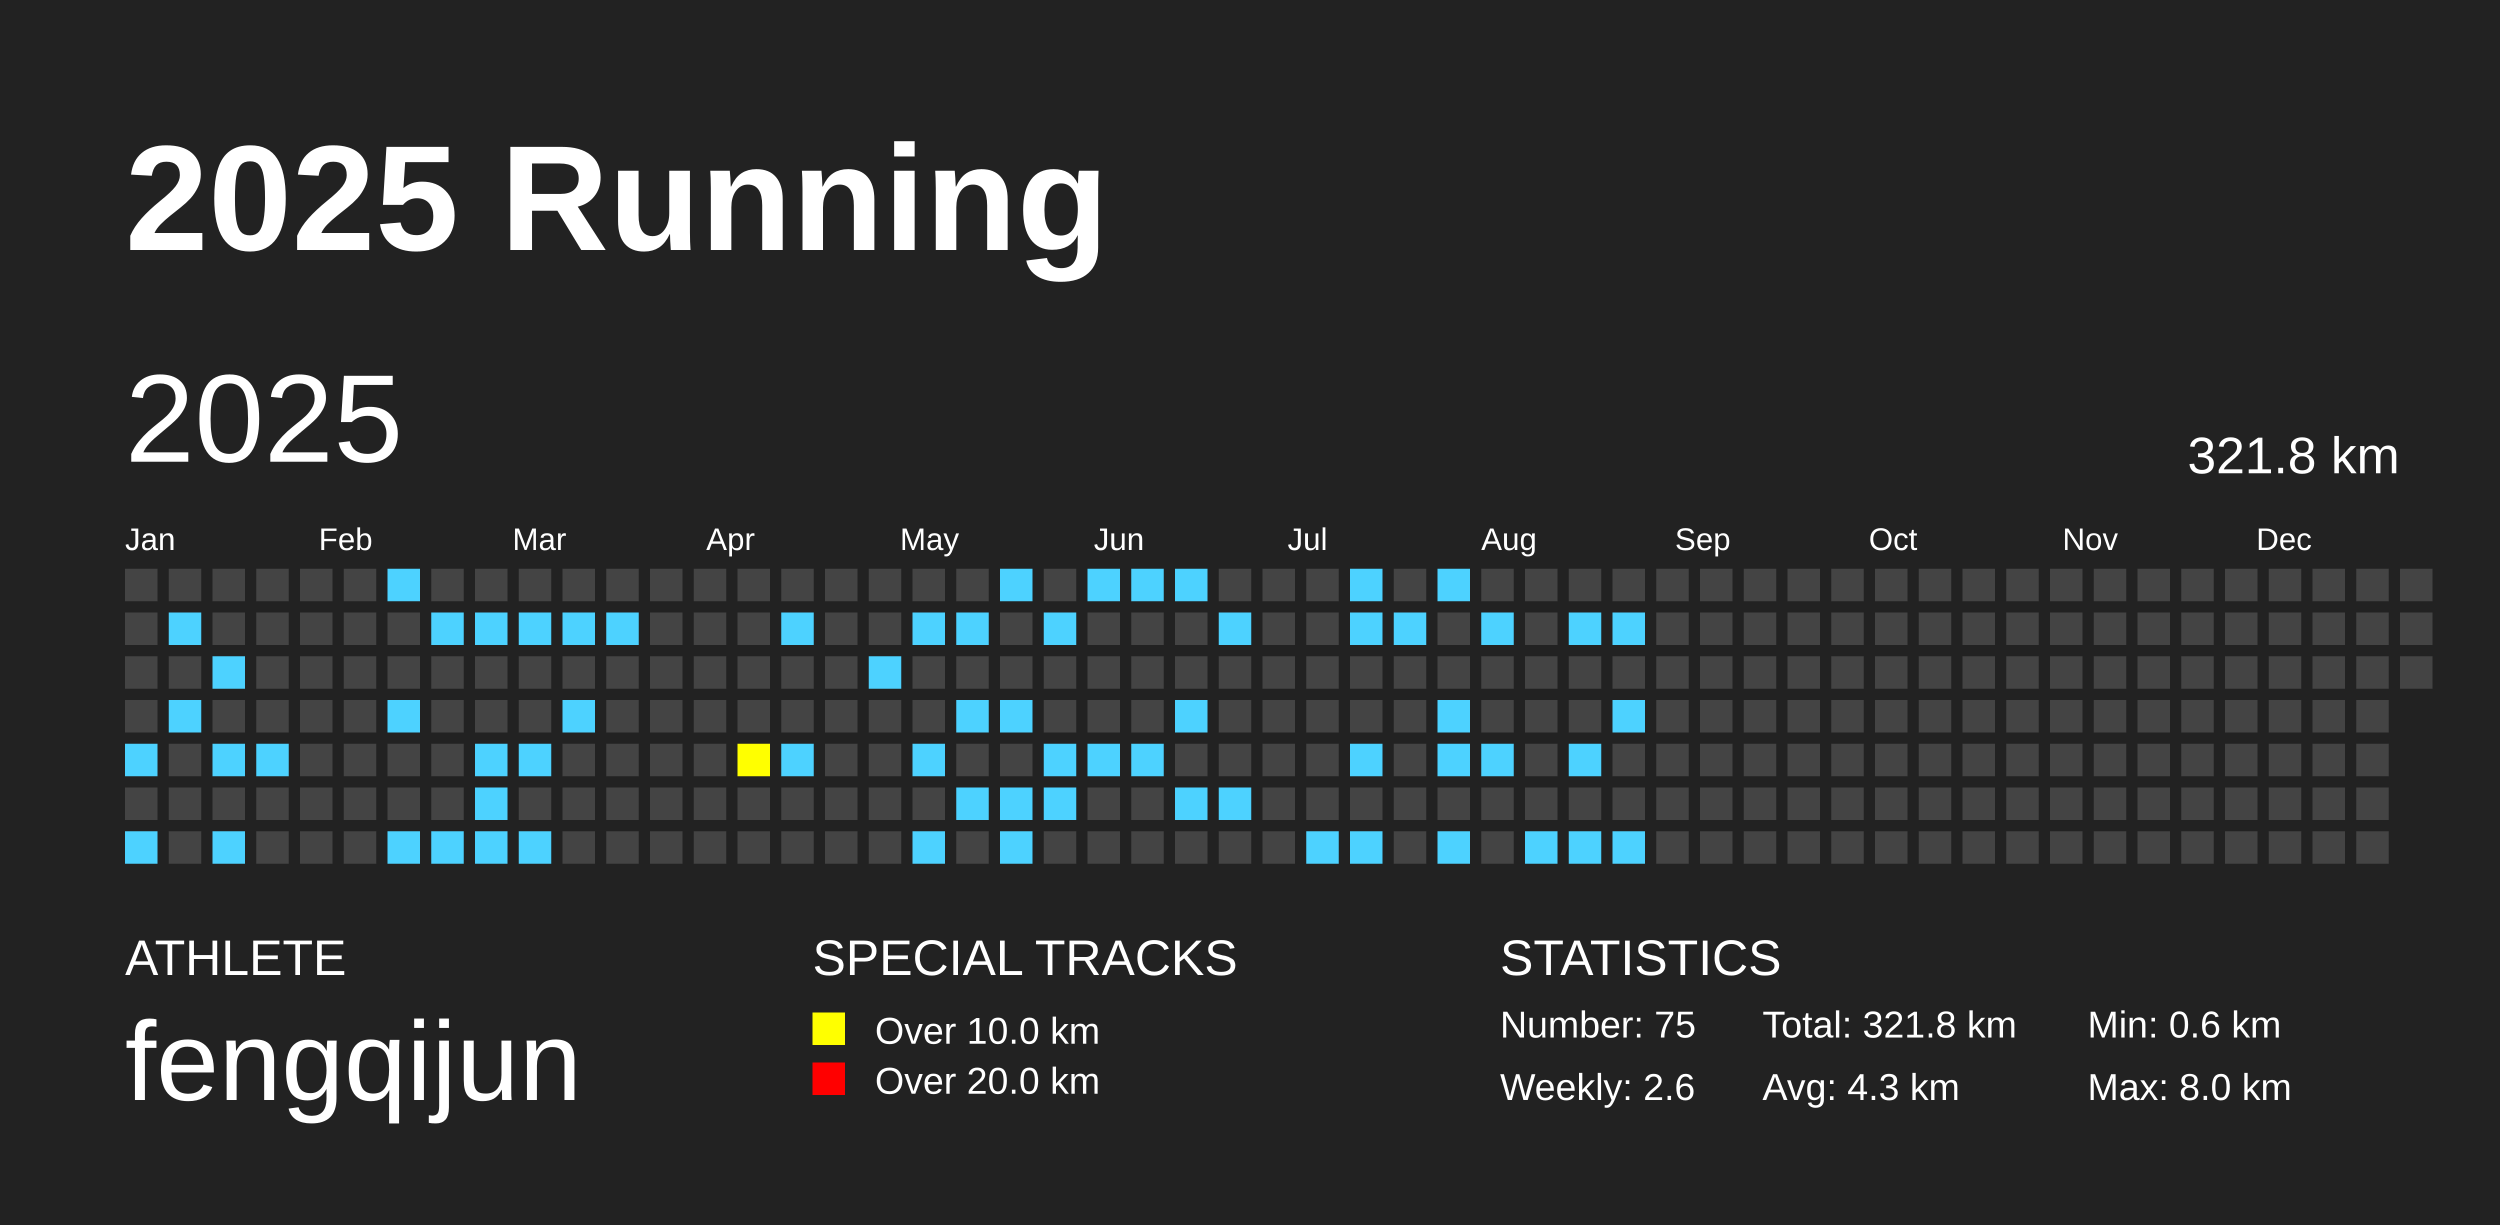
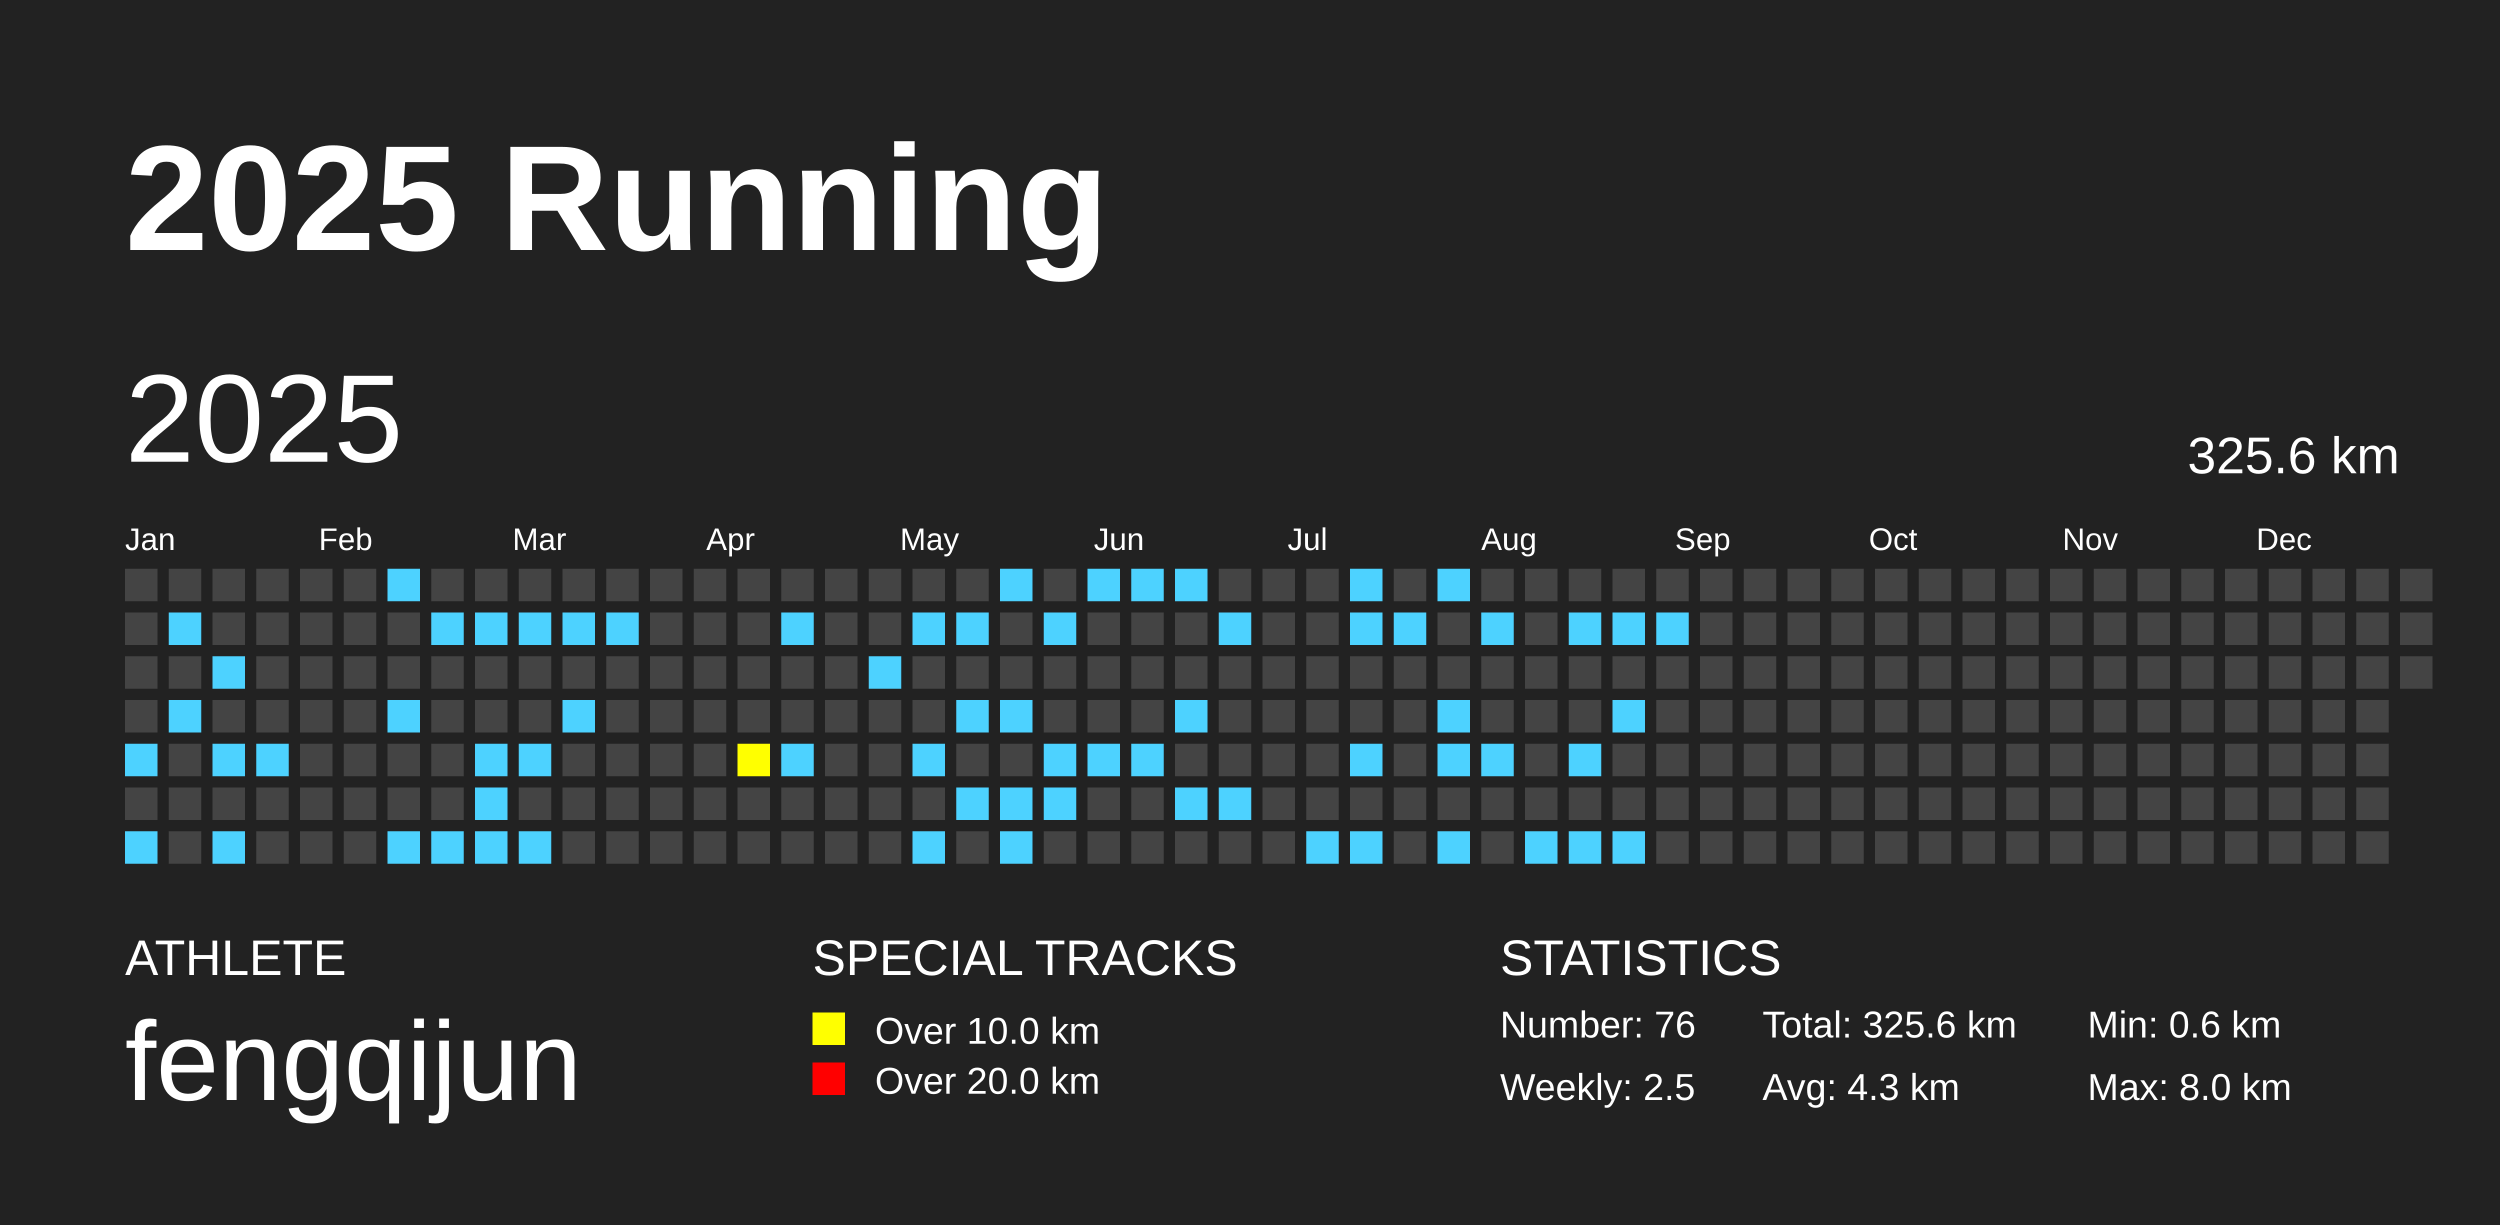
<svg xmlns="http://www.w3.org/2000/svg" baseProfile="full" height="98mm" version="1.1" viewBox="0,0,200,98" width="200mm">
  <defs />
  <rect fill="#222222" height="98" width="200" x="0" y="0" />
  <text fill="#FFFFFF" style="font-size:12px; font-family:Arial; font-weight:bold;" x="10" y="20">2025 Running</text>
  <text fill="#FFFFFF" style="font-size:4px; font-family:Arial" x="10" y="78">ATHLETE</text>
  <text fill="#FFFFFF" style="font-size:9px; font-family:Arial" x="10" y="88">fengqijun</text>
  <text fill="#FFFFFF" style="font-size:4px; font-family:Arial" x="65" y="78">SPECIAL TRACKS</text>
  <rect fill="yellow" height="2.6" width="2.6" x="65" y="81" />
  <text fill="#FFFFFF" style="font-size:3px; font-family:Arial" x="70" y="83.5">Over 10.0 km</text>
  <rect fill="red" height="2.6" width="2.6" x="65" y="85" />
  <text fill="#FFFFFF" style="font-size:3px; font-family:Arial" x="70" y="87.5">Over 20.0 km</text>
  <text fill="#FFFFFF" style="font-size:4px; font-family:Arial" x="120" y="78">STATISTICS</text>
-   <text fill="#FFFFFF" style="font-size:3px; font-family:Arial" x="120" y="83">Number: 75</text>
-   <text fill="#FFFFFF" style="font-size:3px; font-family:Arial" x="120" y="88">Weekly: 2.6</text>
-   <text fill="#FFFFFF" style="font-size:3px; font-family:Arial" x="141" y="83">Total: 321.8 km</text>
+   <text fill="#FFFFFF" style="font-size:3px; font-family:Arial" x="120" y="83">Number: 76</text>
+   <text fill="#FFFFFF" style="font-size:3px; font-family:Arial" x="120" y="88">Weekly: 2.5</text>
+   <text fill="#FFFFFF" style="font-size:3px; font-family:Arial" x="141" y="83">Total: 325.6 km</text>
  <text fill="#FFFFFF" style="font-size:3px; font-family:Arial" x="141" y="88">Avg: 4.3 km</text>
  <text fill="#FFFFFF" style="font-size:3px; font-family:Arial" x="167" y="83">Min: 0.6 km</text>
  <text fill="#FFFFFF" style="font-size:3px; font-family:Arial" x="167" y="88">Max: 8.0 km</text>
  <text dominant-baseline="hanging" fill="#FFFFFF" style="font-size:10.0px; font-family:Arial;" x="10" y="30">2025</text>
-   <text dominant-baseline="hanging" fill="#FFFFFF" style="font-size:4.125px; font-family:Arial;" x="175" y="35">321.8 km</text>
+   <text dominant-baseline="hanging" fill="#FFFFFF" style="font-size:4.125px; font-family:Arial;" x="175" y="35">325.6 km</text>
  <text fill="#FFFFFF" style="font-size:2.5px; font-family:Arial" x="10.0" y="44">Jan</text>
  <text fill="#FFFFFF" style="font-size:2.5px; font-family:Arial" x="25.5" y="44">Feb</text>
  <text fill="#FFFFFF" style="font-size:2.5px; font-family:Arial" x="41.0" y="44">Mar</text>
  <text fill="#FFFFFF" style="font-size:2.5px; font-family:Arial" x="56.5" y="44">Apr</text>
  <text fill="#FFFFFF" style="font-size:2.5px; font-family:Arial" x="72.0" y="44">May</text>
  <text fill="#FFFFFF" style="font-size:2.5px; font-family:Arial" x="87.5" y="44">Jun</text>
  <text fill="#FFFFFF" style="font-size:2.5px; font-family:Arial" x="103.0" y="44">Jul</text>
  <text fill="#FFFFFF" style="font-size:2.5px; font-family:Arial" x="118.5" y="44">Aug</text>
  <text fill="#FFFFFF" style="font-size:2.5px; font-family:Arial" x="134.0" y="44">Sep</text>
  <text fill="#FFFFFF" style="font-size:2.5px; font-family:Arial" x="149.5" y="44">Oct</text>
  <text fill="#FFFFFF" style="font-size:2.5px; font-family:Arial" x="165.0" y="44">Nov</text>
  <text fill="#FFFFFF" style="font-size:2.5px; font-family:Arial" x="180.5" y="44">Dec</text>
  <rect fill="#444444" height="2.6" width="2.6" x="10.0" y="45.5" />
  <rect fill="#444444" height="2.6" width="2.6" x="10.0" y="49.0" />
  <rect fill="#444444" height="2.6" width="2.6" x="10.0" y="52.5" />
  <rect fill="#444444" height="2.6" width="2.6" x="10.0" y="56.0" />
  <rect fill="#4DD2FF" height="2.6" width="2.6" x="10.0" y="59.5" />
  <rect fill="#444444" height="2.6" width="2.6" x="10.0" y="63.0" />
  <rect fill="#4DD2FF" height="2.6" width="2.6" x="10.0" y="66.5" />
  <rect fill="#444444" height="2.6" width="2.6" x="13.5" y="45.5" />
  <rect fill="#4DD2FF" height="2.6" width="2.6" x="13.5" y="49.0" />
  <rect fill="#444444" height="2.6" width="2.6" x="13.5" y="52.5" />
  <rect fill="#4DD2FF" height="2.6" width="2.6" x="13.5" y="56.0" />
  <rect fill="#444444" height="2.6" width="2.6" x="13.5" y="59.5" />
  <rect fill="#444444" height="2.6" width="2.6" x="13.5" y="63.0" />
  <rect fill="#444444" height="2.6" width="2.6" x="13.5" y="66.5" />
  <rect fill="#444444" height="2.6" width="2.6" x="17.0" y="45.5" />
  <rect fill="#444444" height="2.6" width="2.6" x="17.0" y="49.0" />
  <rect fill="#4DD2FF" height="2.6" width="2.6" x="17.0" y="52.5" />
  <rect fill="#444444" height="2.6" width="2.6" x="17.0" y="56.0" />
  <rect fill="#4DD2FF" height="2.6" width="2.6" x="17.0" y="59.5" />
  <rect fill="#444444" height="2.6" width="2.6" x="17.0" y="63.0" />
  <rect fill="#4DD2FF" height="2.6" width="2.6" x="17.0" y="66.5" />
  <rect fill="#444444" height="2.6" width="2.6" x="20.5" y="45.5" />
  <rect fill="#444444" height="2.6" width="2.6" x="20.5" y="49.0" />
  <rect fill="#444444" height="2.6" width="2.6" x="20.5" y="52.5" />
  <rect fill="#444444" height="2.6" width="2.6" x="20.5" y="56.0" />
  <rect fill="#4DD2FF" height="2.6" width="2.6" x="20.5" y="59.5" />
  <rect fill="#444444" height="2.6" width="2.6" x="20.5" y="63.0" />
  <rect fill="#444444" height="2.6" width="2.6" x="20.5" y="66.5" />
  <rect fill="#444444" height="2.6" width="2.6" x="24.0" y="45.5" />
  <rect fill="#444444" height="2.6" width="2.6" x="24.0" y="49.0" />
  <rect fill="#444444" height="2.6" width="2.6" x="24.0" y="52.5" />
  <rect fill="#444444" height="2.6" width="2.6" x="24.0" y="56.0" />
  <rect fill="#444444" height="2.6" width="2.6" x="24.0" y="59.5" />
  <rect fill="#444444" height="2.6" width="2.6" x="24.0" y="63.0" />
  <rect fill="#444444" height="2.6" width="2.6" x="24.0" y="66.5" />
  <rect fill="#444444" height="2.6" width="2.6" x="27.5" y="45.5" />
  <rect fill="#444444" height="2.6" width="2.6" x="27.5" y="49.0" />
  <rect fill="#444444" height="2.6" width="2.6" x="27.5" y="52.5" />
  <rect fill="#444444" height="2.6" width="2.6" x="27.5" y="56.0" />
  <rect fill="#444444" height="2.6" width="2.6" x="27.5" y="59.5" />
  <rect fill="#444444" height="2.6" width="2.6" x="27.5" y="63.0" />
  <rect fill="#444444" height="2.6" width="2.6" x="27.5" y="66.5" />
  <rect fill="#4DD2FF" height="2.6" width="2.6" x="31.0" y="45.5" />
  <rect fill="#444444" height="2.6" width="2.6" x="31.0" y="49.0" />
  <rect fill="#444444" height="2.6" width="2.6" x="31.0" y="52.5" />
  <rect fill="#4DD2FF" height="2.6" width="2.6" x="31.0" y="56.0" />
  <rect fill="#444444" height="2.6" width="2.6" x="31.0" y="59.5" />
  <rect fill="#444444" height="2.6" width="2.6" x="31.0" y="63.0" />
  <rect fill="#4DD2FF" height="2.6" width="2.6" x="31.0" y="66.5" />
  <rect fill="#444444" height="2.6" width="2.6" x="34.5" y="45.5" />
  <rect fill="#4DD2FF" height="2.6" width="2.6" x="34.5" y="49.0" />
  <rect fill="#444444" height="2.6" width="2.6" x="34.5" y="52.5" />
  <rect fill="#444444" height="2.6" width="2.6" x="34.5" y="56.0" />
  <rect fill="#444444" height="2.6" width="2.6" x="34.5" y="59.5" />
  <rect fill="#444444" height="2.6" width="2.6" x="34.5" y="63.0" />
  <rect fill="#4DD2FF" height="2.6" width="2.6" x="34.5" y="66.5" />
  <rect fill="#444444" height="2.6" width="2.6" x="38.0" y="45.5" />
  <rect fill="#4DD2FF" height="2.6" width="2.6" x="38.0" y="49.0" />
  <rect fill="#444444" height="2.6" width="2.6" x="38.0" y="52.5" />
  <rect fill="#444444" height="2.6" width="2.6" x="38.0" y="56.0" />
  <rect fill="#4DD2FF" height="2.6" width="2.6" x="38.0" y="59.5" />
  <rect fill="#4DD2FF" height="2.6" width="2.6" x="38.0" y="63.0" />
  <rect fill="#4DD2FF" height="2.6" width="2.6" x="38.0" y="66.5" />
  <rect fill="#444444" height="2.6" width="2.6" x="41.5" y="45.5" />
  <rect fill="#4DD2FF" height="2.6" width="2.6" x="41.5" y="49.0" />
  <rect fill="#444444" height="2.6" width="2.6" x="41.5" y="52.5" />
  <rect fill="#444444" height="2.6" width="2.6" x="41.5" y="56.0" />
  <rect fill="#4DD2FF" height="2.6" width="2.6" x="41.5" y="59.5" />
  <rect fill="#444444" height="2.6" width="2.6" x="41.5" y="63.0" />
  <rect fill="#4DD2FF" height="2.6" width="2.6" x="41.5" y="66.5" />
  <rect fill="#444444" height="2.6" width="2.6" x="45.0" y="45.5" />
  <rect fill="#4DD2FF" height="2.6" width="2.6" x="45.0" y="49.0" />
  <rect fill="#444444" height="2.6" width="2.6" x="45.0" y="52.5" />
  <rect fill="#4DD2FF" height="2.6" width="2.6" x="45.0" y="56.0" />
  <rect fill="#444444" height="2.6" width="2.6" x="45.0" y="59.5" />
  <rect fill="#444444" height="2.6" width="2.6" x="45.0" y="63.0" />
  <rect fill="#444444" height="2.6" width="2.6" x="45.0" y="66.5" />
  <rect fill="#444444" height="2.6" width="2.6" x="48.5" y="45.5" />
  <rect fill="#4DD2FF" height="2.6" width="2.6" x="48.5" y="49.0" />
  <rect fill="#444444" height="2.6" width="2.6" x="48.5" y="52.5" />
  <rect fill="#444444" height="2.6" width="2.6" x="48.5" y="56.0" />
  <rect fill="#444444" height="2.6" width="2.6" x="48.5" y="59.5" />
  <rect fill="#444444" height="2.6" width="2.6" x="48.5" y="63.0" />
  <rect fill="#444444" height="2.6" width="2.6" x="48.5" y="66.5" />
  <rect fill="#444444" height="2.6" width="2.6" x="52.0" y="45.5" />
  <rect fill="#444444" height="2.6" width="2.6" x="52.0" y="49.0" />
  <rect fill="#444444" height="2.6" width="2.6" x="52.0" y="52.5" />
  <rect fill="#444444" height="2.6" width="2.6" x="52.0" y="56.0" />
  <rect fill="#444444" height="2.6" width="2.6" x="52.0" y="59.5" />
  <rect fill="#444444" height="2.6" width="2.6" x="52.0" y="63.0" />
  <rect fill="#444444" height="2.6" width="2.6" x="52.0" y="66.5" />
  <rect fill="#444444" height="2.6" width="2.6" x="55.5" y="45.5" />
  <rect fill="#444444" height="2.6" width="2.6" x="55.5" y="49.0" />
  <rect fill="#444444" height="2.6" width="2.6" x="55.5" y="52.5" />
  <rect fill="#444444" height="2.6" width="2.6" x="55.5" y="56.0" />
  <rect fill="#444444" height="2.6" width="2.6" x="55.5" y="59.5" />
  <rect fill="#444444" height="2.6" width="2.6" x="55.5" y="63.0" />
  <rect fill="#444444" height="2.6" width="2.6" x="55.5" y="66.5" />
  <rect fill="#444444" height="2.6" width="2.6" x="59.0" y="45.5" />
  <rect fill="#444444" height="2.6" width="2.6" x="59.0" y="49.0" />
  <rect fill="#444444" height="2.6" width="2.6" x="59.0" y="52.5" />
  <rect fill="#444444" height="2.6" width="2.6" x="59.0" y="56.0" />
  <rect fill="yellow" height="2.6" width="2.6" x="59.0" y="59.5" />
  <rect fill="#444444" height="2.6" width="2.6" x="59.0" y="63.0" />
  <rect fill="#444444" height="2.6" width="2.6" x="59.0" y="66.5" />
  <rect fill="#444444" height="2.6" width="2.6" x="62.5" y="45.5" />
  <rect fill="#4DD2FF" height="2.6" width="2.6" x="62.5" y="49.0" />
  <rect fill="#444444" height="2.6" width="2.6" x="62.5" y="52.5" />
  <rect fill="#444444" height="2.6" width="2.6" x="62.5" y="56.0" />
  <rect fill="#4DD2FF" height="2.6" width="2.6" x="62.5" y="59.5" />
  <rect fill="#444444" height="2.6" width="2.6" x="62.5" y="63.0" />
  <rect fill="#444444" height="2.6" width="2.6" x="62.5" y="66.5" />
  <rect fill="#444444" height="2.6" width="2.6" x="66.0" y="45.5" />
  <rect fill="#444444" height="2.6" width="2.6" x="66.0" y="49.0" />
  <rect fill="#444444" height="2.6" width="2.6" x="66.0" y="52.5" />
  <rect fill="#444444" height="2.6" width="2.6" x="66.0" y="56.0" />
  <rect fill="#444444" height="2.6" width="2.6" x="66.0" y="59.5" />
  <rect fill="#444444" height="2.6" width="2.6" x="66.0" y="63.0" />
  <rect fill="#444444" height="2.6" width="2.6" x="66.0" y="66.5" />
  <rect fill="#444444" height="2.6" width="2.6" x="69.5" y="45.5" />
  <rect fill="#444444" height="2.6" width="2.6" x="69.5" y="49.0" />
  <rect fill="#4DD2FF" height="2.6" width="2.6" x="69.5" y="52.5" />
  <rect fill="#444444" height="2.6" width="2.6" x="69.5" y="56.0" />
  <rect fill="#444444" height="2.6" width="2.6" x="69.5" y="59.5" />
  <rect fill="#444444" height="2.6" width="2.6" x="69.5" y="63.0" />
  <rect fill="#444444" height="2.6" width="2.6" x="69.5" y="66.5" />
  <rect fill="#444444" height="2.6" width="2.6" x="73.0" y="45.5" />
  <rect fill="#4DD2FF" height="2.6" width="2.6" x="73.0" y="49.0" />
  <rect fill="#444444" height="2.6" width="2.6" x="73.0" y="52.5" />
  <rect fill="#444444" height="2.6" width="2.6" x="73.0" y="56.0" />
  <rect fill="#4DD2FF" height="2.6" width="2.6" x="73.0" y="59.5" />
  <rect fill="#444444" height="2.6" width="2.6" x="73.0" y="63.0" />
  <rect fill="#4DD2FF" height="2.6" width="2.6" x="73.0" y="66.5" />
  <rect fill="#444444" height="2.6" width="2.6" x="76.5" y="45.5" />
  <rect fill="#4DD2FF" height="2.6" width="2.6" x="76.5" y="49.0" />
  <rect fill="#444444" height="2.6" width="2.6" x="76.5" y="52.5" />
  <rect fill="#4DD2FF" height="2.6" width="2.6" x="76.5" y="56.0" />
  <rect fill="#444444" height="2.6" width="2.6" x="76.5" y="59.5" />
  <rect fill="#4DD2FF" height="2.6" width="2.6" x="76.5" y="63.0" />
  <rect fill="#444444" height="2.6" width="2.6" x="76.5" y="66.5" />
  <rect fill="#4DD2FF" height="2.6" width="2.6" x="80.0" y="45.5" />
  <rect fill="#444444" height="2.6" width="2.6" x="80.0" y="49.0" />
  <rect fill="#444444" height="2.6" width="2.6" x="80.0" y="52.5" />
  <rect fill="#4DD2FF" height="2.6" width="2.6" x="80.0" y="56.0" />
  <rect fill="#444444" height="2.6" width="2.6" x="80.0" y="59.5" />
  <rect fill="#4DD2FF" height="2.6" width="2.6" x="80.0" y="63.0" />
  <rect fill="#4DD2FF" height="2.6" width="2.6" x="80.0" y="66.5" />
  <rect fill="#444444" height="2.6" width="2.6" x="83.5" y="45.5" />
  <rect fill="#4DD2FF" height="2.6" width="2.6" x="83.5" y="49.0" />
  <rect fill="#444444" height="2.6" width="2.6" x="83.5" y="52.5" />
  <rect fill="#444444" height="2.6" width="2.6" x="83.5" y="56.0" />
  <rect fill="#4DD2FF" height="2.6" width="2.6" x="83.5" y="59.5" />
  <rect fill="#4DD2FF" height="2.6" width="2.6" x="83.5" y="63.0" />
  <rect fill="#444444" height="2.6" width="2.6" x="83.5" y="66.5" />
  <rect fill="#4DD2FF" height="2.6" width="2.6" x="87.0" y="45.5" />
  <rect fill="#444444" height="2.6" width="2.6" x="87.0" y="49.0" />
  <rect fill="#444444" height="2.6" width="2.6" x="87.0" y="52.5" />
  <rect fill="#444444" height="2.6" width="2.6" x="87.0" y="56.0" />
  <rect fill="#4DD2FF" height="2.6" width="2.6" x="87.0" y="59.5" />
  <rect fill="#444444" height="2.6" width="2.6" x="87.0" y="63.0" />
  <rect fill="#444444" height="2.6" width="2.6" x="87.0" y="66.5" />
  <rect fill="#4DD2FF" height="2.6" width="2.6" x="90.5" y="45.5" />
  <rect fill="#444444" height="2.6" width="2.6" x="90.5" y="49.0" />
  <rect fill="#444444" height="2.6" width="2.6" x="90.5" y="52.5" />
  <rect fill="#444444" height="2.6" width="2.6" x="90.5" y="56.0" />
  <rect fill="#4DD2FF" height="2.6" width="2.6" x="90.5" y="59.5" />
  <rect fill="#444444" height="2.6" width="2.6" x="90.5" y="63.0" />
  <rect fill="#444444" height="2.6" width="2.6" x="90.5" y="66.5" />
  <rect fill="#4DD2FF" height="2.6" width="2.6" x="94.0" y="45.5" />
  <rect fill="#444444" height="2.6" width="2.6" x="94.0" y="49.0" />
  <rect fill="#444444" height="2.6" width="2.6" x="94.0" y="52.5" />
  <rect fill="#4DD2FF" height="2.6" width="2.6" x="94.0" y="56.0" />
  <rect fill="#444444" height="2.6" width="2.6" x="94.0" y="59.5" />
  <rect fill="#4DD2FF" height="2.6" width="2.6" x="94.0" y="63.0" />
  <rect fill="#444444" height="2.6" width="2.6" x="94.0" y="66.5" />
  <rect fill="#444444" height="2.6" width="2.6" x="97.5" y="45.5" />
  <rect fill="#4DD2FF" height="2.6" width="2.6" x="97.5" y="49.0" />
  <rect fill="#444444" height="2.6" width="2.6" x="97.5" y="52.5" />
  <rect fill="#444444" height="2.6" width="2.6" x="97.5" y="56.0" />
  <rect fill="#444444" height="2.6" width="2.6" x="97.5" y="59.5" />
  <rect fill="#4DD2FF" height="2.6" width="2.6" x="97.5" y="63.0" />
  <rect fill="#444444" height="2.6" width="2.6" x="97.5" y="66.5" />
  <rect fill="#444444" height="2.6" width="2.6" x="101.0" y="45.5" />
  <rect fill="#444444" height="2.6" width="2.6" x="101.0" y="49.0" />
  <rect fill="#444444" height="2.6" width="2.6" x="101.0" y="52.5" />
  <rect fill="#444444" height="2.6" width="2.6" x="101.0" y="56.0" />
  <rect fill="#444444" height="2.6" width="2.6" x="101.0" y="59.5" />
  <rect fill="#444444" height="2.6" width="2.6" x="101.0" y="63.0" />
  <rect fill="#444444" height="2.6" width="2.6" x="101.0" y="66.5" />
  <rect fill="#444444" height="2.6" width="2.6" x="104.5" y="45.5" />
  <rect fill="#444444" height="2.6" width="2.6" x="104.5" y="49.0" />
  <rect fill="#444444" height="2.6" width="2.6" x="104.5" y="52.5" />
  <rect fill="#444444" height="2.6" width="2.6" x="104.5" y="56.0" />
  <rect fill="#444444" height="2.6" width="2.6" x="104.5" y="59.5" />
  <rect fill="#444444" height="2.6" width="2.6" x="104.5" y="63.0" />
  <rect fill="#4DD2FF" height="2.6" width="2.6" x="104.5" y="66.5" />
  <rect fill="#4DD2FF" height="2.6" width="2.6" x="108.0" y="45.5" />
  <rect fill="#4DD2FF" height="2.6" width="2.6" x="108.0" y="49.0" />
  <rect fill="#444444" height="2.6" width="2.6" x="108.0" y="52.5" />
  <rect fill="#444444" height="2.6" width="2.6" x="108.0" y="56.0" />
  <rect fill="#4DD2FF" height="2.6" width="2.6" x="108.0" y="59.5" />
  <rect fill="#444444" height="2.6" width="2.6" x="108.0" y="63.0" />
  <rect fill="#4DD2FF" height="2.6" width="2.6" x="108.0" y="66.5" />
  <rect fill="#444444" height="2.6" width="2.6" x="111.5" y="45.5" />
  <rect fill="#4DD2FF" height="2.6" width="2.6" x="111.5" y="49.0" />
  <rect fill="#444444" height="2.6" width="2.6" x="111.5" y="52.5" />
  <rect fill="#444444" height="2.6" width="2.6" x="111.5" y="56.0" />
  <rect fill="#444444" height="2.6" width="2.6" x="111.5" y="59.5" />
  <rect fill="#444444" height="2.6" width="2.6" x="111.5" y="63.0" />
  <rect fill="#444444" height="2.6" width="2.6" x="111.5" y="66.5" />
  <rect fill="#4DD2FF" height="2.6" width="2.6" x="115.0" y="45.5" />
  <rect fill="#444444" height="2.6" width="2.6" x="115.0" y="49.0" />
  <rect fill="#444444" height="2.6" width="2.6" x="115.0" y="52.5" />
  <rect fill="#4DD2FF" height="2.6" width="2.6" x="115.0" y="56.0" />
  <rect fill="#4DD2FF" height="2.6" width="2.6" x="115.0" y="59.5" />
  <rect fill="#444444" height="2.6" width="2.6" x="115.0" y="63.0" />
  <rect fill="#4DD2FF" height="2.6" width="2.6" x="115.0" y="66.5" />
  <rect fill="#444444" height="2.6" width="2.6" x="118.5" y="45.5" />
  <rect fill="#4DD2FF" height="2.6" width="2.6" x="118.5" y="49.0" />
  <rect fill="#444444" height="2.6" width="2.6" x="118.5" y="52.5" />
  <rect fill="#444444" height="2.6" width="2.6" x="118.5" y="56.0" />
  <rect fill="#4DD2FF" height="2.6" width="2.6" x="118.5" y="59.5" />
  <rect fill="#444444" height="2.6" width="2.6" x="118.5" y="63.0" />
  <rect fill="#444444" height="2.6" width="2.6" x="118.5" y="66.5" />
  <rect fill="#444444" height="2.6" width="2.6" x="122.0" y="45.5" />
  <rect fill="#444444" height="2.6" width="2.6" x="122.0" y="49.0" />
  <rect fill="#444444" height="2.6" width="2.6" x="122.0" y="52.5" />
  <rect fill="#444444" height="2.6" width="2.6" x="122.0" y="56.0" />
  <rect fill="#444444" height="2.6" width="2.6" x="122.0" y="59.5" />
  <rect fill="#444444" height="2.6" width="2.6" x="122.0" y="63.0" />
  <rect fill="#4DD2FF" height="2.6" width="2.6" x="122.0" y="66.5" />
  <rect fill="#444444" height="2.6" width="2.6" x="125.5" y="45.5" />
  <rect fill="#4DD2FF" height="2.6" width="2.6" x="125.5" y="49.0" />
  <rect fill="#444444" height="2.6" width="2.6" x="125.5" y="52.5" />
  <rect fill="#444444" height="2.6" width="2.6" x="125.5" y="56.0" />
  <rect fill="#4DD2FF" height="2.6" width="2.6" x="125.5" y="59.5" />
  <rect fill="#444444" height="2.6" width="2.6" x="125.5" y="63.0" />
  <rect fill="#4DD2FF" height="2.6" width="2.6" x="125.5" y="66.5" />
  <rect fill="#444444" height="2.6" width="2.6" x="129.0" y="45.5" />
  <rect fill="#4DD2FF" height="2.6" width="2.6" x="129.0" y="49.0" />
  <rect fill="#444444" height="2.6" width="2.6" x="129.0" y="52.5" />
  <rect fill="#4DD2FF" height="2.6" width="2.6" x="129.0" y="56.0" />
  <rect fill="#444444" height="2.6" width="2.6" x="129.0" y="59.5" />
  <rect fill="#444444" height="2.6" width="2.6" x="129.0" y="63.0" />
  <rect fill="#4DD2FF" height="2.6" width="2.6" x="129.0" y="66.5" />
  <rect fill="#444444" height="2.6" width="2.6" x="132.5" y="45.5" />
-   <rect fill="#444444" height="2.6" width="2.6" x="132.5" y="49.0" />
+   <rect fill="#4DD2FF" height="2.6" width="2.6" x="132.5" y="49.0" />
  <rect fill="#444444" height="2.6" width="2.6" x="132.5" y="52.5" />
  <rect fill="#444444" height="2.6" width="2.6" x="132.5" y="56.0" />
  <rect fill="#444444" height="2.6" width="2.6" x="132.5" y="59.5" />
  <rect fill="#444444" height="2.6" width="2.6" x="132.5" y="63.0" />
  <rect fill="#444444" height="2.6" width="2.6" x="132.5" y="66.5" />
  <rect fill="#444444" height="2.6" width="2.6" x="136.0" y="45.5" />
  <rect fill="#444444" height="2.6" width="2.6" x="136.0" y="49.0" />
  <rect fill="#444444" height="2.6" width="2.6" x="136.0" y="52.5" />
  <rect fill="#444444" height="2.6" width="2.6" x="136.0" y="56.0" />
  <rect fill="#444444" height="2.6" width="2.6" x="136.0" y="59.5" />
  <rect fill="#444444" height="2.6" width="2.6" x="136.0" y="63.0" />
  <rect fill="#444444" height="2.6" width="2.6" x="136.0" y="66.5" />
  <rect fill="#444444" height="2.6" width="2.6" x="139.5" y="45.5" />
  <rect fill="#444444" height="2.6" width="2.6" x="139.5" y="49.0" />
  <rect fill="#444444" height="2.6" width="2.6" x="139.5" y="52.5" />
  <rect fill="#444444" height="2.6" width="2.6" x="139.5" y="56.0" />
  <rect fill="#444444" height="2.6" width="2.6" x="139.5" y="59.5" />
  <rect fill="#444444" height="2.6" width="2.6" x="139.5" y="63.0" />
  <rect fill="#444444" height="2.6" width="2.6" x="139.5" y="66.5" />
  <rect fill="#444444" height="2.6" width="2.6" x="143.0" y="45.5" />
  <rect fill="#444444" height="2.6" width="2.6" x="143.0" y="49.0" />
  <rect fill="#444444" height="2.6" width="2.6" x="143.0" y="52.5" />
  <rect fill="#444444" height="2.6" width="2.6" x="143.0" y="56.0" />
  <rect fill="#444444" height="2.6" width="2.6" x="143.0" y="59.5" />
  <rect fill="#444444" height="2.6" width="2.6" x="143.0" y="63.0" />
  <rect fill="#444444" height="2.6" width="2.6" x="143.0" y="66.5" />
  <rect fill="#444444" height="2.6" width="2.6" x="146.5" y="45.5" />
  <rect fill="#444444" height="2.6" width="2.6" x="146.5" y="49.0" />
  <rect fill="#444444" height="2.6" width="2.6" x="146.5" y="52.5" />
  <rect fill="#444444" height="2.6" width="2.6" x="146.5" y="56.0" />
  <rect fill="#444444" height="2.6" width="2.6" x="146.5" y="59.5" />
  <rect fill="#444444" height="2.6" width="2.6" x="146.5" y="63.0" />
  <rect fill="#444444" height="2.6" width="2.6" x="146.5" y="66.5" />
  <rect fill="#444444" height="2.6" width="2.6" x="150.0" y="45.5" />
  <rect fill="#444444" height="2.6" width="2.6" x="150.0" y="49.0" />
  <rect fill="#444444" height="2.6" width="2.6" x="150.0" y="52.5" />
  <rect fill="#444444" height="2.6" width="2.6" x="150.0" y="56.0" />
  <rect fill="#444444" height="2.6" width="2.6" x="150.0" y="59.5" />
  <rect fill="#444444" height="2.6" width="2.6" x="150.0" y="63.0" />
  <rect fill="#444444" height="2.6" width="2.6" x="150.0" y="66.5" />
  <rect fill="#444444" height="2.6" width="2.6" x="153.5" y="45.5" />
  <rect fill="#444444" height="2.6" width="2.6" x="153.5" y="49.0" />
  <rect fill="#444444" height="2.6" width="2.6" x="153.5" y="52.5" />
  <rect fill="#444444" height="2.6" width="2.6" x="153.5" y="56.0" />
  <rect fill="#444444" height="2.6" width="2.6" x="153.5" y="59.5" />
  <rect fill="#444444" height="2.6" width="2.6" x="153.5" y="63.0" />
  <rect fill="#444444" height="2.6" width="2.6" x="153.5" y="66.5" />
  <rect fill="#444444" height="2.6" width="2.6" x="157.0" y="45.5" />
  <rect fill="#444444" height="2.6" width="2.6" x="157.0" y="49.0" />
  <rect fill="#444444" height="2.6" width="2.6" x="157.0" y="52.5" />
  <rect fill="#444444" height="2.6" width="2.6" x="157.0" y="56.0" />
  <rect fill="#444444" height="2.6" width="2.6" x="157.0" y="59.5" />
  <rect fill="#444444" height="2.6" width="2.6" x="157.0" y="63.0" />
  <rect fill="#444444" height="2.6" width="2.6" x="157.0" y="66.5" />
  <rect fill="#444444" height="2.6" width="2.6" x="160.5" y="45.5" />
  <rect fill="#444444" height="2.6" width="2.6" x="160.5" y="49.0" />
  <rect fill="#444444" height="2.6" width="2.6" x="160.5" y="52.5" />
  <rect fill="#444444" height="2.6" width="2.6" x="160.5" y="56.0" />
  <rect fill="#444444" height="2.6" width="2.6" x="160.5" y="59.5" />
  <rect fill="#444444" height="2.6" width="2.6" x="160.5" y="63.0" />
  <rect fill="#444444" height="2.6" width="2.6" x="160.5" y="66.5" />
  <rect fill="#444444" height="2.6" width="2.6" x="164.0" y="45.5" />
  <rect fill="#444444" height="2.6" width="2.6" x="164.0" y="49.0" />
  <rect fill="#444444" height="2.6" width="2.6" x="164.0" y="52.5" />
  <rect fill="#444444" height="2.6" width="2.6" x="164.0" y="56.0" />
  <rect fill="#444444" height="2.6" width="2.6" x="164.0" y="59.5" />
  <rect fill="#444444" height="2.6" width="2.6" x="164.0" y="63.0" />
  <rect fill="#444444" height="2.6" width="2.6" x="164.0" y="66.5" />
  <rect fill="#444444" height="2.6" width="2.6" x="167.5" y="45.5" />
  <rect fill="#444444" height="2.6" width="2.6" x="167.5" y="49.0" />
  <rect fill="#444444" height="2.6" width="2.6" x="167.5" y="52.5" />
  <rect fill="#444444" height="2.6" width="2.6" x="167.5" y="56.0" />
  <rect fill="#444444" height="2.6" width="2.6" x="167.5" y="59.5" />
  <rect fill="#444444" height="2.6" width="2.6" x="167.5" y="63.0" />
  <rect fill="#444444" height="2.6" width="2.6" x="167.5" y="66.5" />
  <rect fill="#444444" height="2.6" width="2.6" x="171.0" y="45.5" />
  <rect fill="#444444" height="2.6" width="2.6" x="171.0" y="49.0" />
  <rect fill="#444444" height="2.6" width="2.6" x="171.0" y="52.5" />
  <rect fill="#444444" height="2.6" width="2.6" x="171.0" y="56.0" />
  <rect fill="#444444" height="2.6" width="2.6" x="171.0" y="59.5" />
  <rect fill="#444444" height="2.6" width="2.6" x="171.0" y="63.0" />
  <rect fill="#444444" height="2.6" width="2.6" x="171.0" y="66.5" />
  <rect fill="#444444" height="2.6" width="2.6" x="174.5" y="45.5" />
  <rect fill="#444444" height="2.6" width="2.6" x="174.5" y="49.0" />
  <rect fill="#444444" height="2.6" width="2.6" x="174.5" y="52.5" />
  <rect fill="#444444" height="2.6" width="2.6" x="174.5" y="56.0" />
  <rect fill="#444444" height="2.6" width="2.6" x="174.5" y="59.5" />
  <rect fill="#444444" height="2.6" width="2.6" x="174.5" y="63.0" />
  <rect fill="#444444" height="2.6" width="2.6" x="174.5" y="66.5" />
  <rect fill="#444444" height="2.6" width="2.6" x="178.0" y="45.5" />
  <rect fill="#444444" height="2.6" width="2.6" x="178.0" y="49.0" />
  <rect fill="#444444" height="2.6" width="2.6" x="178.0" y="52.5" />
  <rect fill="#444444" height="2.6" width="2.6" x="178.0" y="56.0" />
  <rect fill="#444444" height="2.6" width="2.6" x="178.0" y="59.5" />
  <rect fill="#444444" height="2.6" width="2.6" x="178.0" y="63.0" />
  <rect fill="#444444" height="2.6" width="2.6" x="178.0" y="66.5" />
  <rect fill="#444444" height="2.6" width="2.6" x="181.5" y="45.5" />
  <rect fill="#444444" height="2.6" width="2.6" x="181.5" y="49.0" />
  <rect fill="#444444" height="2.6" width="2.6" x="181.5" y="52.5" />
  <rect fill="#444444" height="2.6" width="2.6" x="181.5" y="56.0" />
  <rect fill="#444444" height="2.6" width="2.6" x="181.5" y="59.5" />
  <rect fill="#444444" height="2.6" width="2.6" x="181.5" y="63.0" />
  <rect fill="#444444" height="2.6" width="2.6" x="181.5" y="66.5" />
  <rect fill="#444444" height="2.6" width="2.6" x="185.0" y="45.5" />
  <rect fill="#444444" height="2.6" width="2.6" x="185.0" y="49.0" />
  <rect fill="#444444" height="2.6" width="2.6" x="185.0" y="52.5" />
  <rect fill="#444444" height="2.6" width="2.6" x="185.0" y="56.0" />
  <rect fill="#444444" height="2.6" width="2.6" x="185.0" y="59.5" />
  <rect fill="#444444" height="2.6" width="2.6" x="185.0" y="63.0" />
  <rect fill="#444444" height="2.6" width="2.6" x="185.0" y="66.5" />
  <rect fill="#444444" height="2.6" width="2.6" x="188.5" y="45.5" />
  <rect fill="#444444" height="2.6" width="2.6" x="188.5" y="49.0" />
  <rect fill="#444444" height="2.6" width="2.6" x="188.5" y="52.5" />
  <rect fill="#444444" height="2.6" width="2.6" x="188.5" y="56.0" />
  <rect fill="#444444" height="2.6" width="2.6" x="188.5" y="59.5" />
  <rect fill="#444444" height="2.6" width="2.6" x="188.5" y="63.0" />
  <rect fill="#444444" height="2.6" width="2.6" x="188.5" y="66.5" />
  <rect fill="#444444" height="2.6" width="2.6" x="192.0" y="45.5" />
  <rect fill="#444444" height="2.6" width="2.6" x="192.0" y="49.0" />
  <rect fill="#444444" height="2.6" width="2.6" x="192.0" y="52.5" />
</svg>
